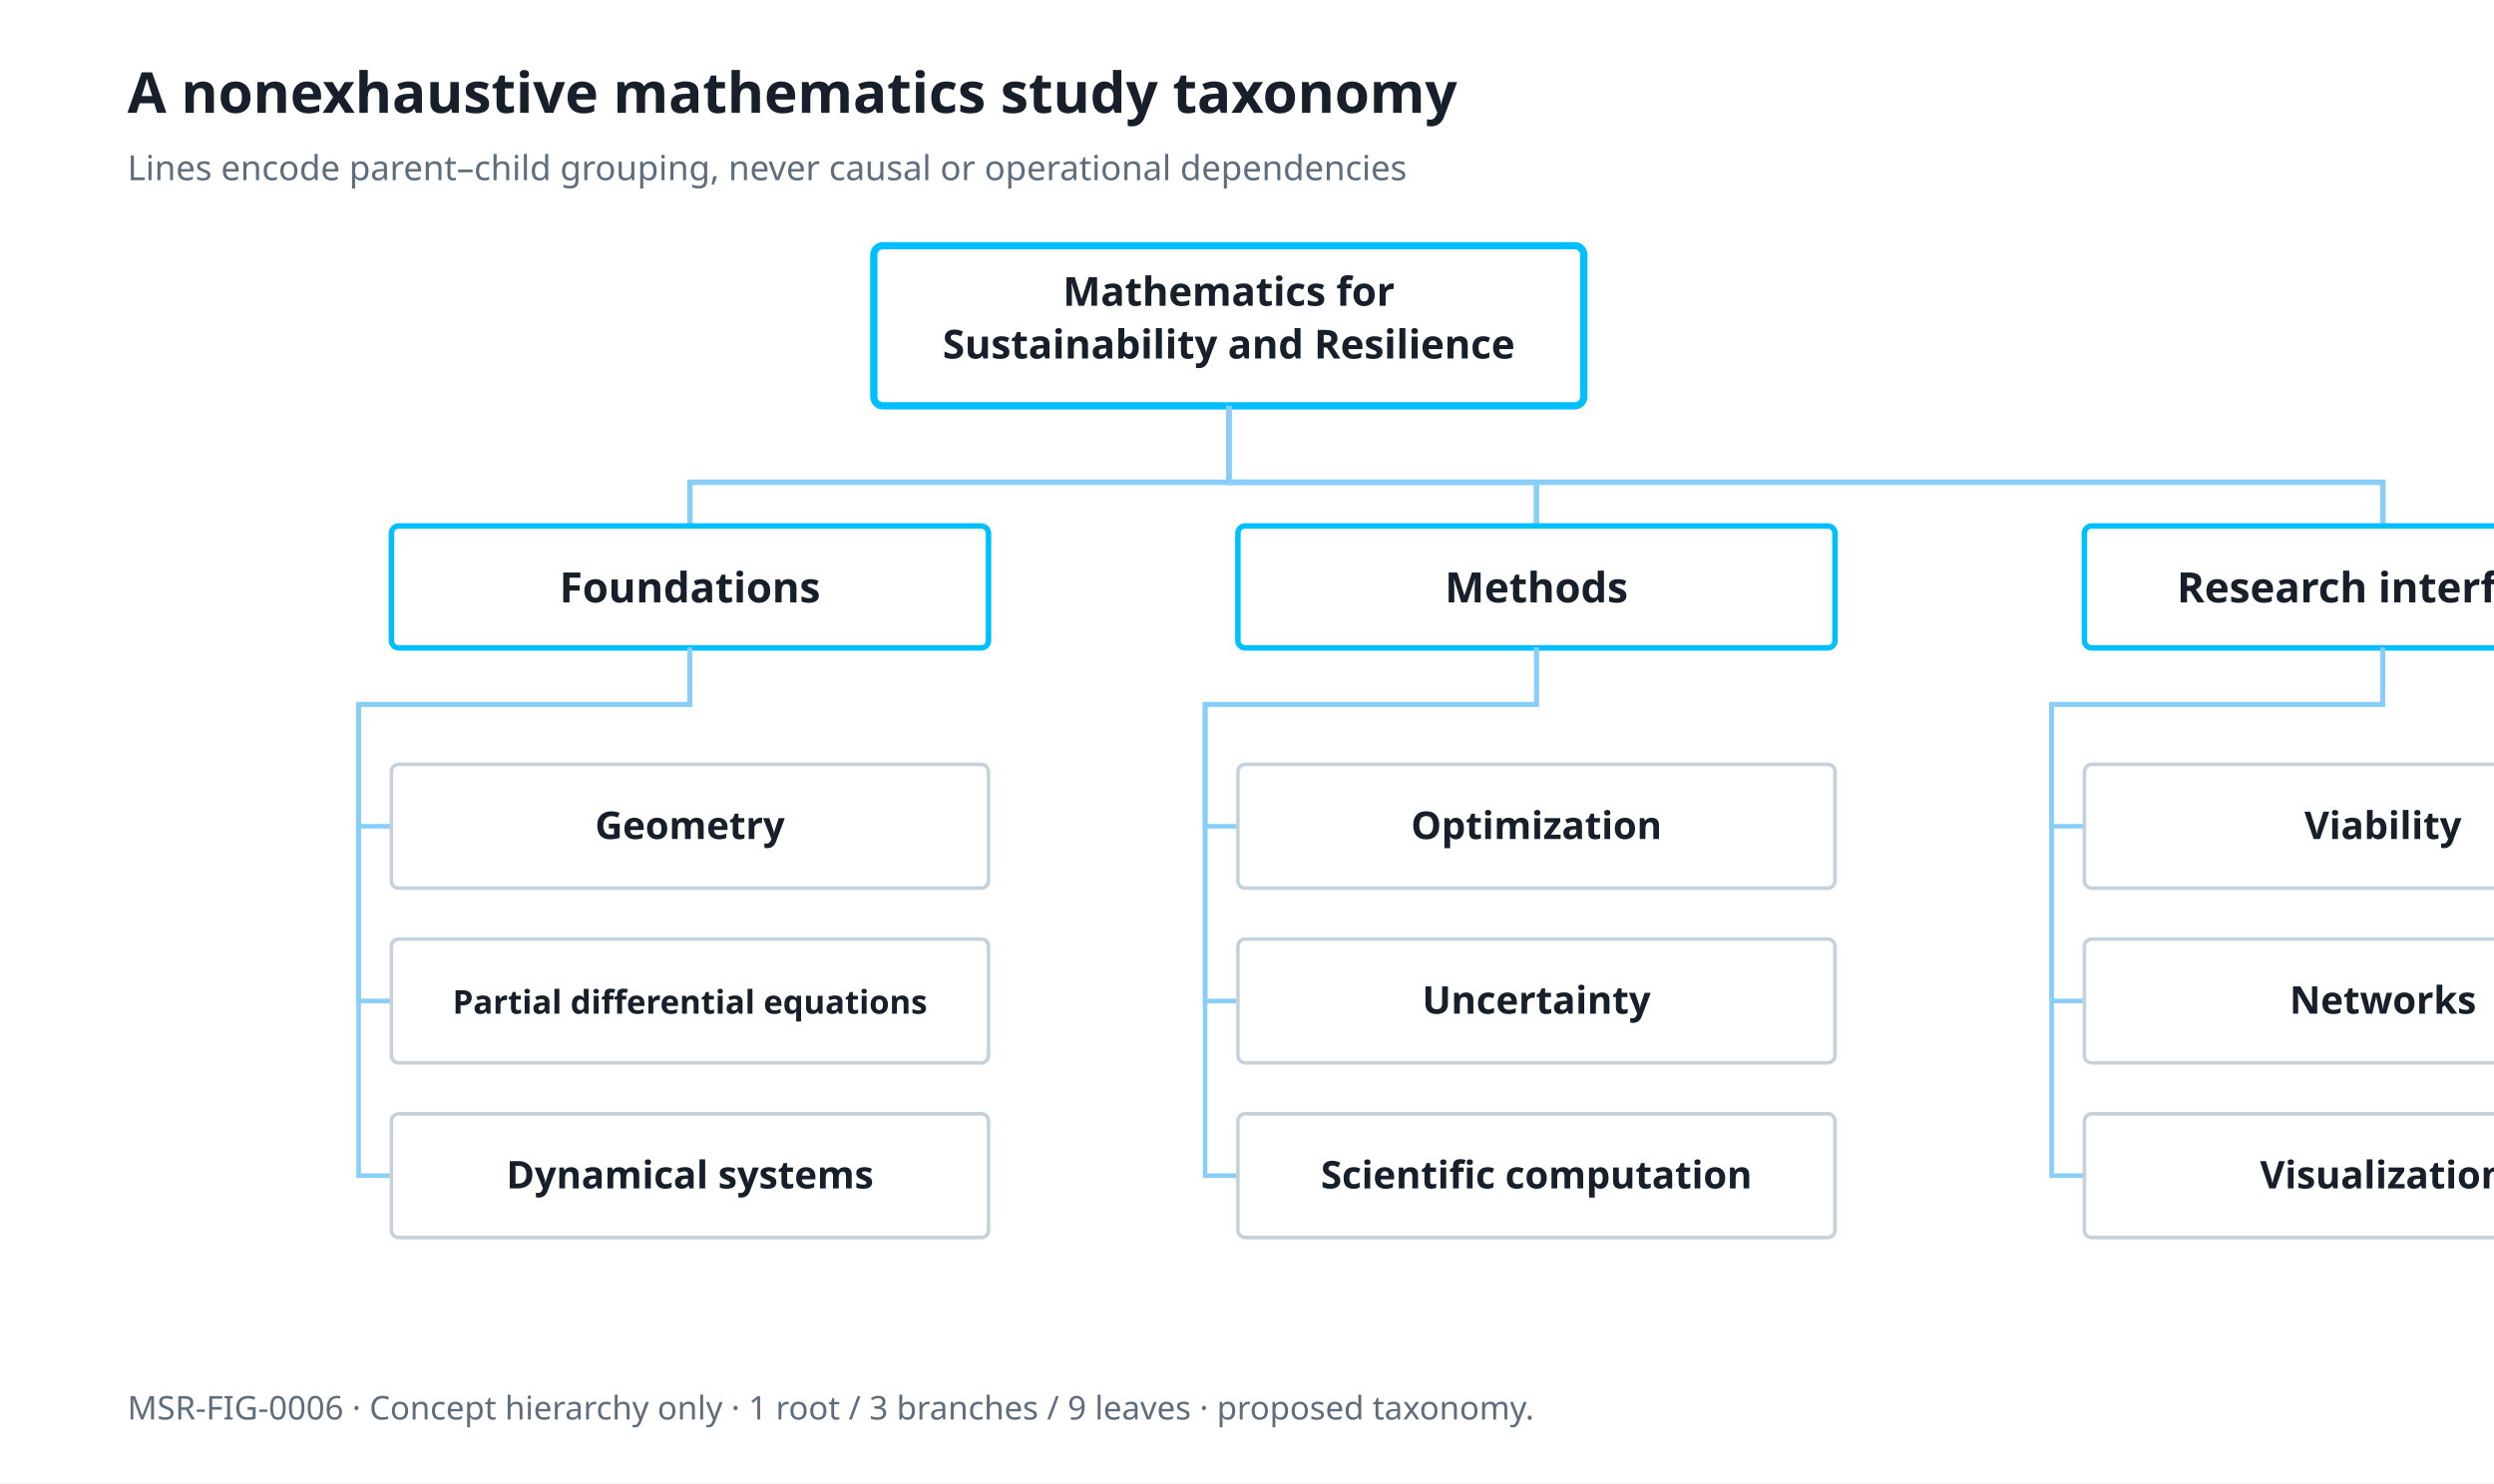
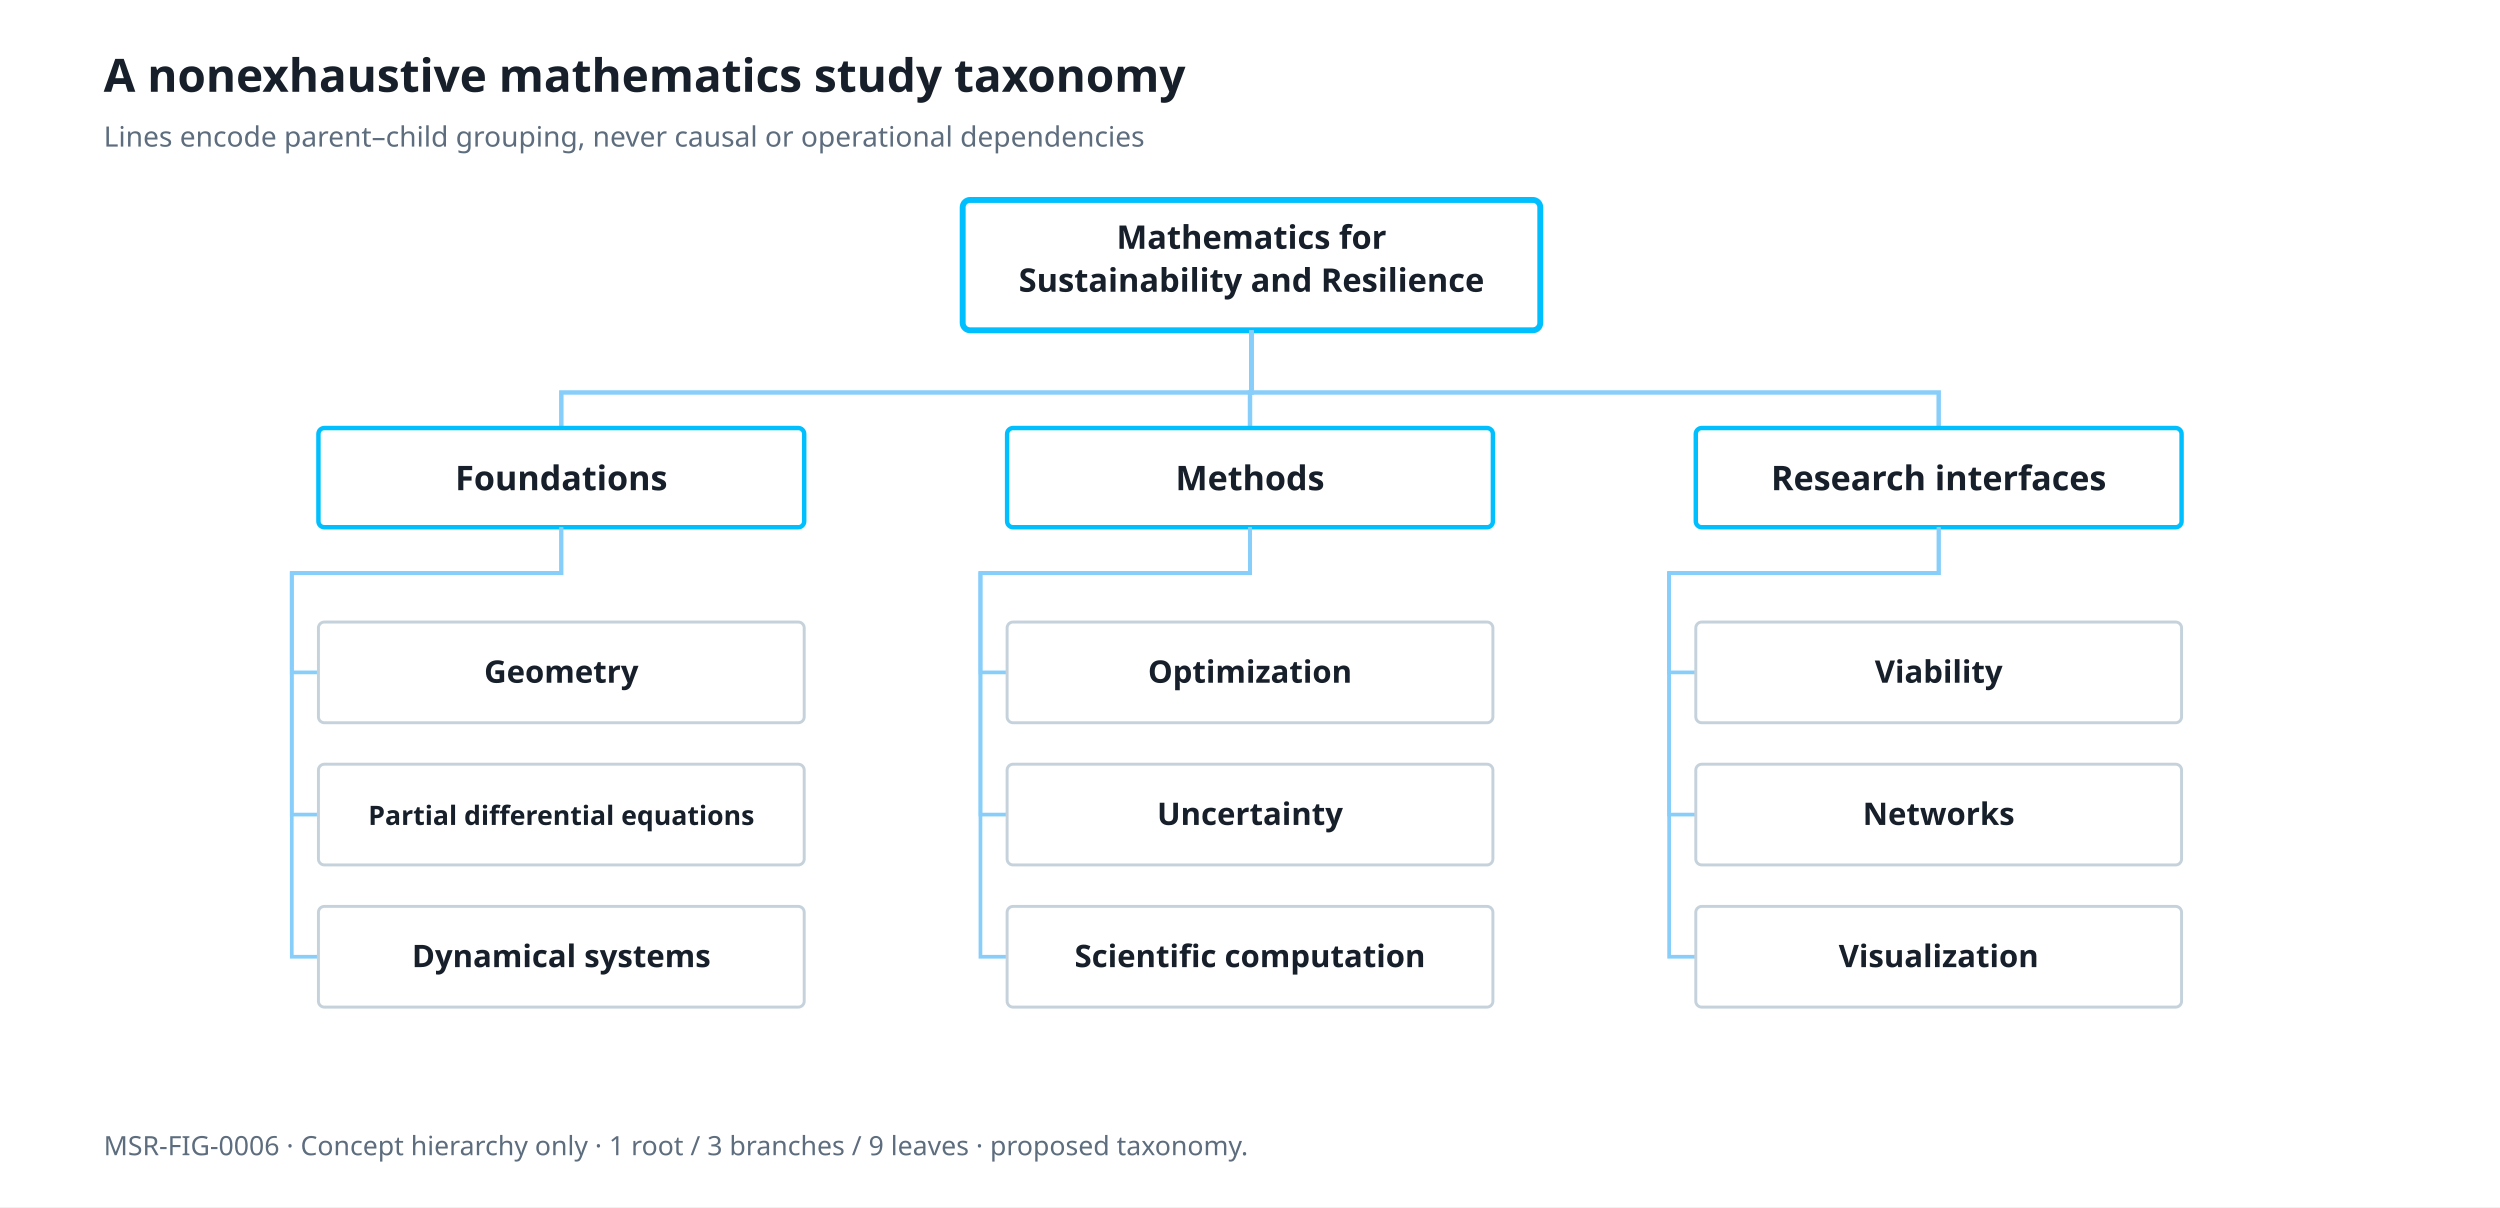
- <svg xmlns="http://www.w3.org/2000/svg" width="1370" height="815" viewBox="0 0 1370 815" role="img" aria-labelledby="title description" data-figure-id="MSR-FIG-0006">
-   <rect x="0" y="0" width="1370" height="815" fill="#FFFFFF" />
+ <svg xmlns="http://www.w3.org/2000/svg" width="1688" height="815" viewBox="0 0 1688 815" role="img" aria-labelledby="title description" data-figure-id="MSR-FIG-0006">
+   <rect x="0" y="0" width="1688" height="815" fill="#FFFFFF" />
  <text x="70" y="62" font-family="system-ui" font-size="31" font-weight="700" fill="#17202A">A nonexhaustive mathematics study taxonomy</text>
  <text x="70" y="99" font-family="system-ui" font-size="19" fill="#5D6D7E">Lines encode parent–child grouping, never causal or operational dependencies</text>
-   <rect data-node="root" x="480" y="135" width="390" height="88" rx="5" fill="#FFFFFF" stroke="#00BFFF" stroke-width="4" />
-   <text x="675" y="168" text-anchor="middle" font-family="system-ui" font-size="22" font-weight="650" fill="#17202A">Mathematics for</text>
-   <text x="675" y="197" text-anchor="middle" font-family="system-ui" font-size="22" font-weight="650" fill="#17202A">Sustainability and Resilience</text>
-   <path data-relation="root-to-0" d="M 675 223 V 265 H 379 V 289" fill="none" stroke="#87CEFA" stroke-width="3" />
+   <rect data-node="root" x="650" y="135" width="390" height="88" rx="5" fill="#FFFFFF" stroke="#00BFFF" stroke-width="4" />
+   <text x="845" y="168" text-anchor="middle" font-family="system-ui" font-size="22" font-weight="650" fill="#17202A">Mathematics for</text>
+   <text x="845" y="197" text-anchor="middle" font-family="system-ui" font-size="22" font-weight="650" fill="#17202A">Sustainability and Resilience</text>
+   <path data-relation="root-to-0" d="M 845 223 V 265 H 379 V 289" fill="none" stroke="#87CEFA" stroke-width="3" />
  <rect data-node="branch-0" x="215" y="289" width="328" height="67" rx="4" fill="#FFFFFF" stroke="#00BFFF" stroke-width="3" />
  <text x="379" y="331" text-anchor="middle" font-family="system-ui" font-size="23" font-weight="650" fill="#17202A">Foundations</text>
  <path data-relation="branch-0-to-0" d="M 379 356 V 387 H 197 V 454 H 215" fill="none" stroke="#87CEFA" stroke-width="2.5" />
  <rect data-node="leaf-0-0" x="215" y="420" width="328" height="68" rx="4" fill="#FFFFFF" stroke="#C5D2DC" stroke-width="2" />
  <text x="379" y="461" text-anchor="middle" font-family="system-ui" font-size="21" font-weight="550" fill="#17202A">Geometry</text>
  <path data-relation="branch-0-to-1" d="M 379 356 V 387 H 197 V 550 H 215" fill="none" stroke="#87CEFA" stroke-width="2.5" />
  <rect data-node="leaf-0-1" x="215" y="516" width="328" height="68" rx="4" fill="#FFFFFF" stroke="#C5D2DC" stroke-width="2" />
  <text x="379" y="557" text-anchor="middle" font-family="system-ui" font-size="18" font-weight="550" fill="#17202A">Partial differential equations</text>
  <path data-relation="branch-0-to-2" d="M 379 356 V 387 H 197 V 646 H 215" fill="none" stroke="#87CEFA" stroke-width="2.5" />
  <rect data-node="leaf-0-2" x="215" y="612" width="328" height="68" rx="4" fill="#FFFFFF" stroke="#C5D2DC" stroke-width="2" />
  <text x="379" y="653" text-anchor="middle" font-family="system-ui" font-size="21" font-weight="550" fill="#17202A">Dynamical systems</text>
-   <path data-relation="root-to-1" d="M 675 223 V 265 H 844 V 289" fill="none" stroke="#87CEFA" stroke-width="3" />
+   <path data-relation="root-to-1" d="M 845 223 V 265 H 844 V 289" fill="none" stroke="#87CEFA" stroke-width="3" />
  <rect data-node="branch-1" x="680" y="289" width="328" height="67" rx="4" fill="#FFFFFF" stroke="#00BFFF" stroke-width="3" />
  <text x="844" y="331" text-anchor="middle" font-family="system-ui" font-size="23" font-weight="650" fill="#17202A">Methods</text>
  <path data-relation="branch-1-to-0" d="M 844 356 V 387 H 662 V 454 H 680" fill="none" stroke="#87CEFA" stroke-width="2.5" />
  <rect data-node="leaf-1-0" x="680" y="420" width="328" height="68" rx="4" fill="#FFFFFF" stroke="#C5D2DC" stroke-width="2" />
  <text x="844" y="461" text-anchor="middle" font-family="system-ui" font-size="21" font-weight="550" fill="#17202A">Optimization</text>
  <path data-relation="branch-1-to-1" d="M 844 356 V 387 H 662 V 550 H 680" fill="none" stroke="#87CEFA" stroke-width="2.5" />
  <rect data-node="leaf-1-1" x="680" y="516" width="328" height="68" rx="4" fill="#FFFFFF" stroke="#C5D2DC" stroke-width="2" />
  <text x="844" y="557" text-anchor="middle" font-family="system-ui" font-size="21" font-weight="550" fill="#17202A">Uncertainty</text>
  <path data-relation="branch-1-to-2" d="M 844 356 V 387 H 662 V 646 H 680" fill="none" stroke="#87CEFA" stroke-width="2.5" />
  <rect data-node="leaf-1-2" x="680" y="612" width="328" height="68" rx="4" fill="#FFFFFF" stroke="#C5D2DC" stroke-width="2" />
  <text x="844" y="653" text-anchor="middle" font-family="system-ui" font-size="21" font-weight="550" fill="#17202A">Scientific computation</text>
-   <path data-relation="root-to-2" d="M 675 223 V 265 H 1309 V 289" fill="none" stroke="#87CEFA" stroke-width="3" />
+   <path data-relation="root-to-2" d="M 845 223 V 265 H 1309 V 289" fill="none" stroke="#87CEFA" stroke-width="3" />
  <rect data-node="branch-2" x="1145" y="289" width="328" height="67" rx="4" fill="#FFFFFF" stroke="#00BFFF" stroke-width="3" />
  <text x="1309" y="331" text-anchor="middle" font-family="system-ui" font-size="23" font-weight="650" fill="#17202A">Research interfaces</text>
  <path data-relation="branch-2-to-0" d="M 1309 356 V 387 H 1127 V 454 H 1145" fill="none" stroke="#87CEFA" stroke-width="2.5" />
  <rect data-node="leaf-2-0" x="1145" y="420" width="328" height="68" rx="4" fill="#FFFFFF" stroke="#C5D2DC" stroke-width="2" />
  <text x="1309" y="461" text-anchor="middle" font-family="system-ui" font-size="21" font-weight="550" fill="#17202A">Viability</text>
  <path data-relation="branch-2-to-1" d="M 1309 356 V 387 H 1127 V 550 H 1145" fill="none" stroke="#87CEFA" stroke-width="2.5" />
  <rect data-node="leaf-2-1" x="1145" y="516" width="328" height="68" rx="4" fill="#FFFFFF" stroke="#C5D2DC" stroke-width="2" />
  <text x="1309" y="557" text-anchor="middle" font-family="system-ui" font-size="21" font-weight="550" fill="#17202A">Networks</text>
  <path data-relation="branch-2-to-2" d="M 1309 356 V 387 H 1127 V 646 H 1145" fill="none" stroke="#87CEFA" stroke-width="2.5" />
  <rect data-node="leaf-2-2" x="1145" y="612" width="328" height="68" rx="4" fill="#FFFFFF" stroke="#C5D2DC" stroke-width="2" />
  <text x="1309" y="653" text-anchor="middle" font-family="system-ui" font-size="21" font-weight="550" fill="#17202A">Visualization</text>
  <text x="70" y="780" font-family="system-ui" font-size="18" fill="#5D6D7E">MSR-FIG-0006 · Concept hierarchy only · 1 root / 3 branches / 9 leaves · proposed taxonomy.</text>
</svg>
